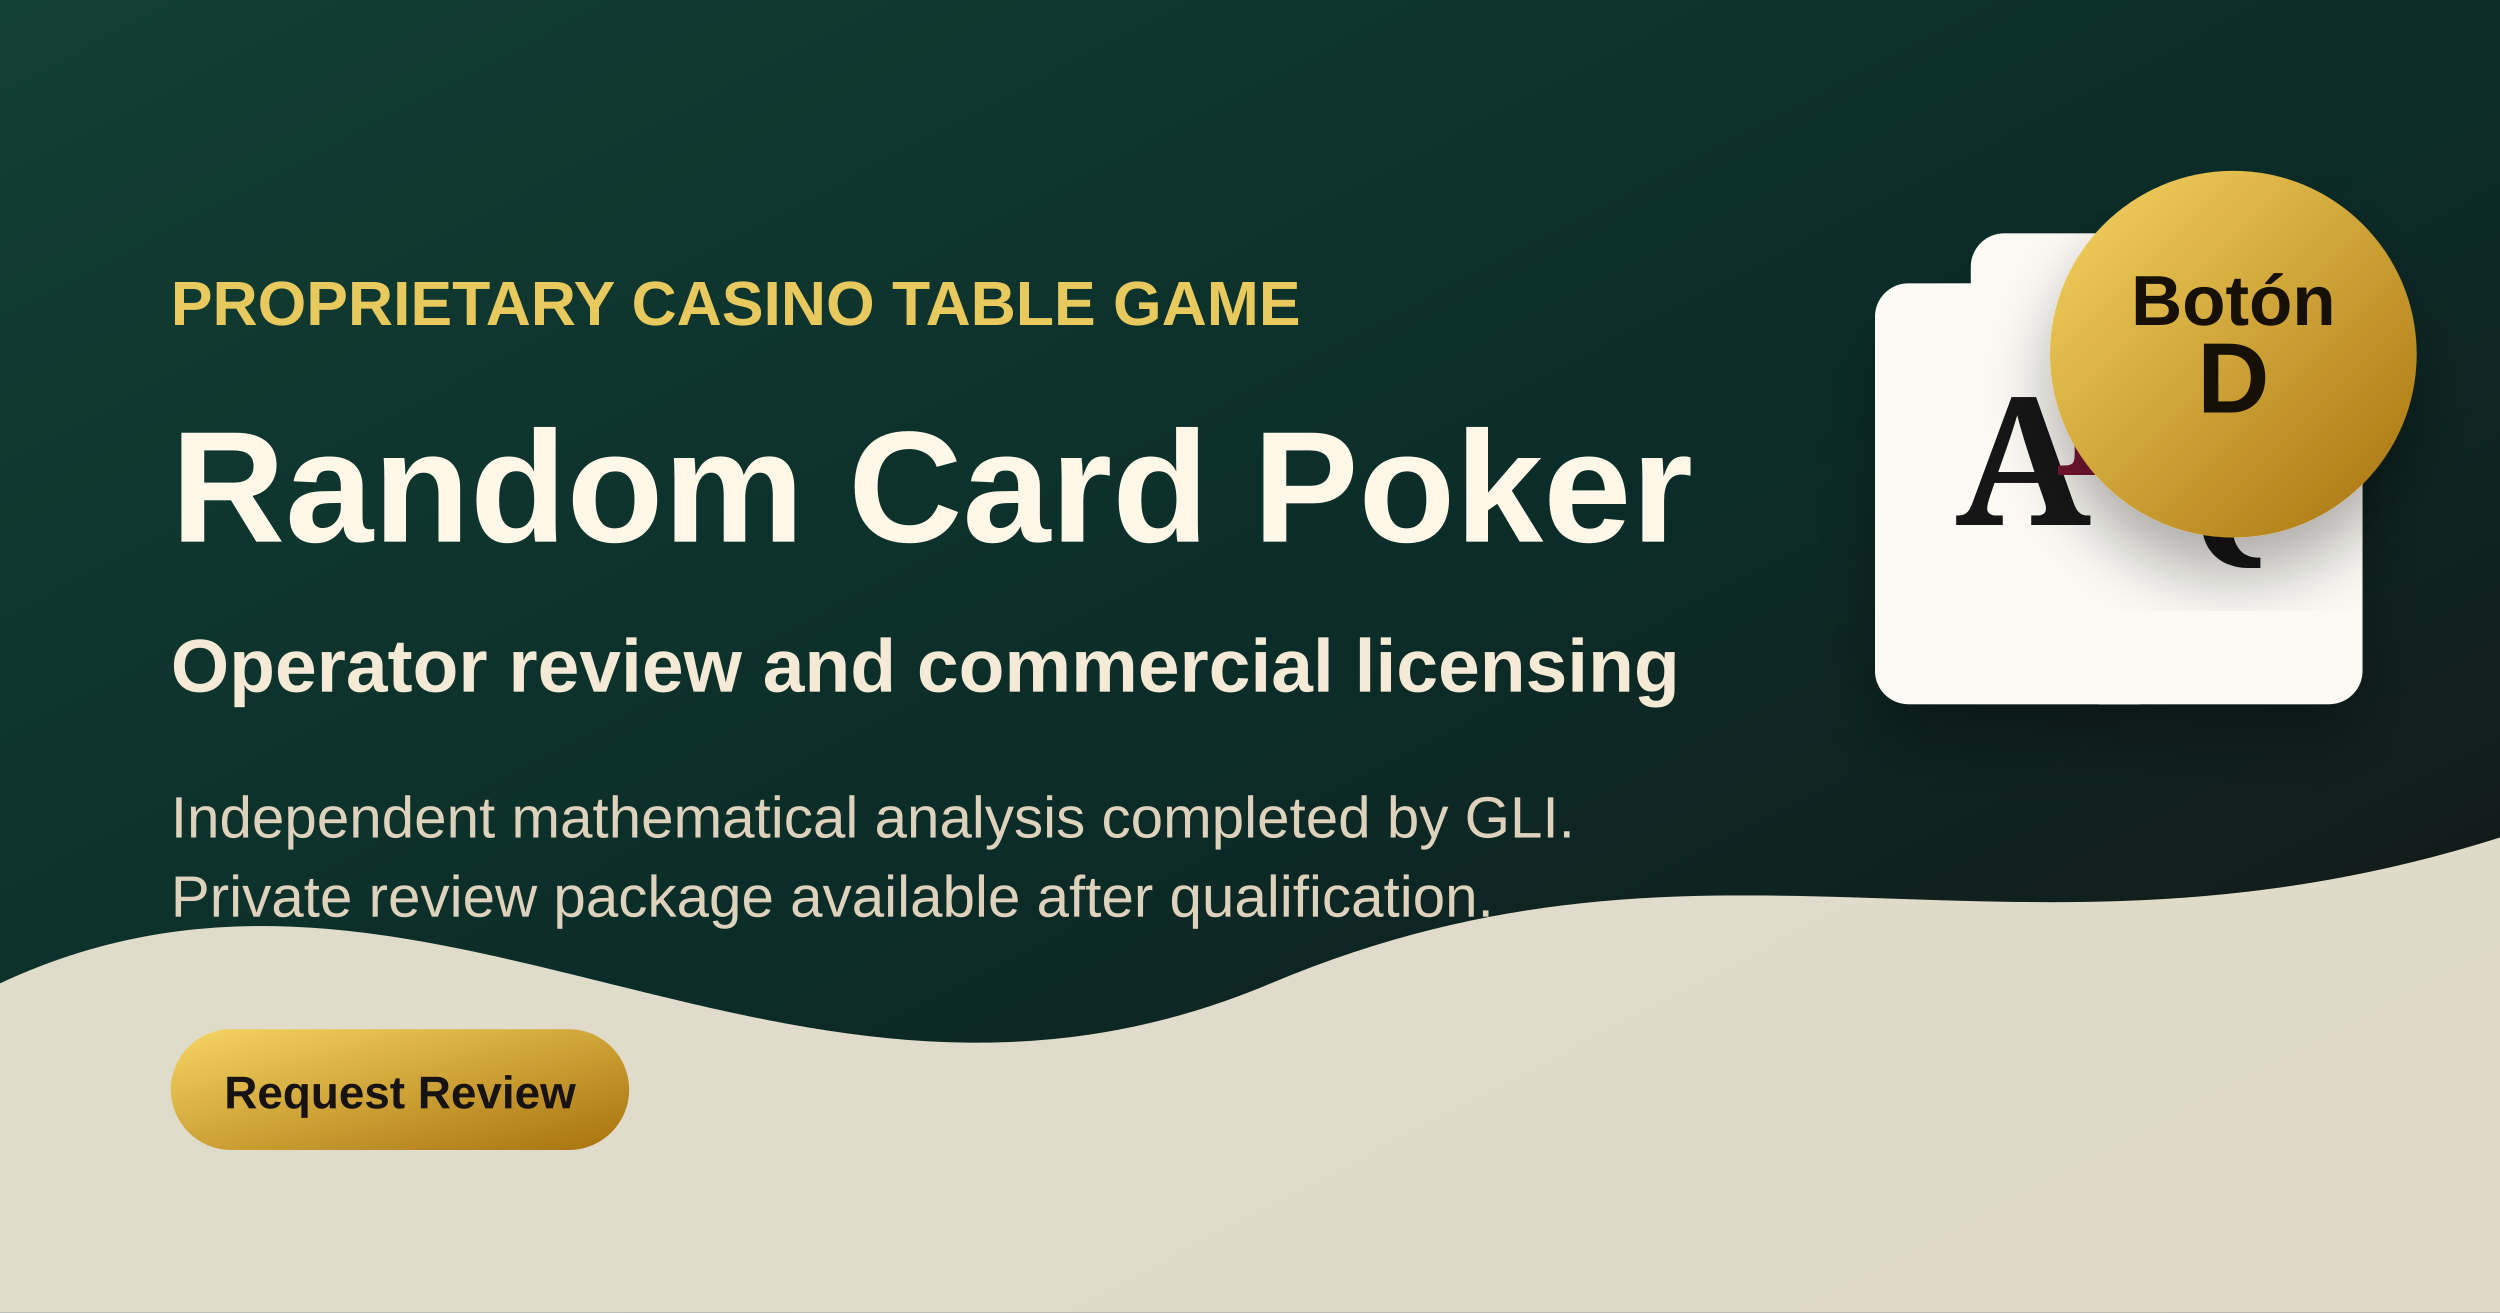
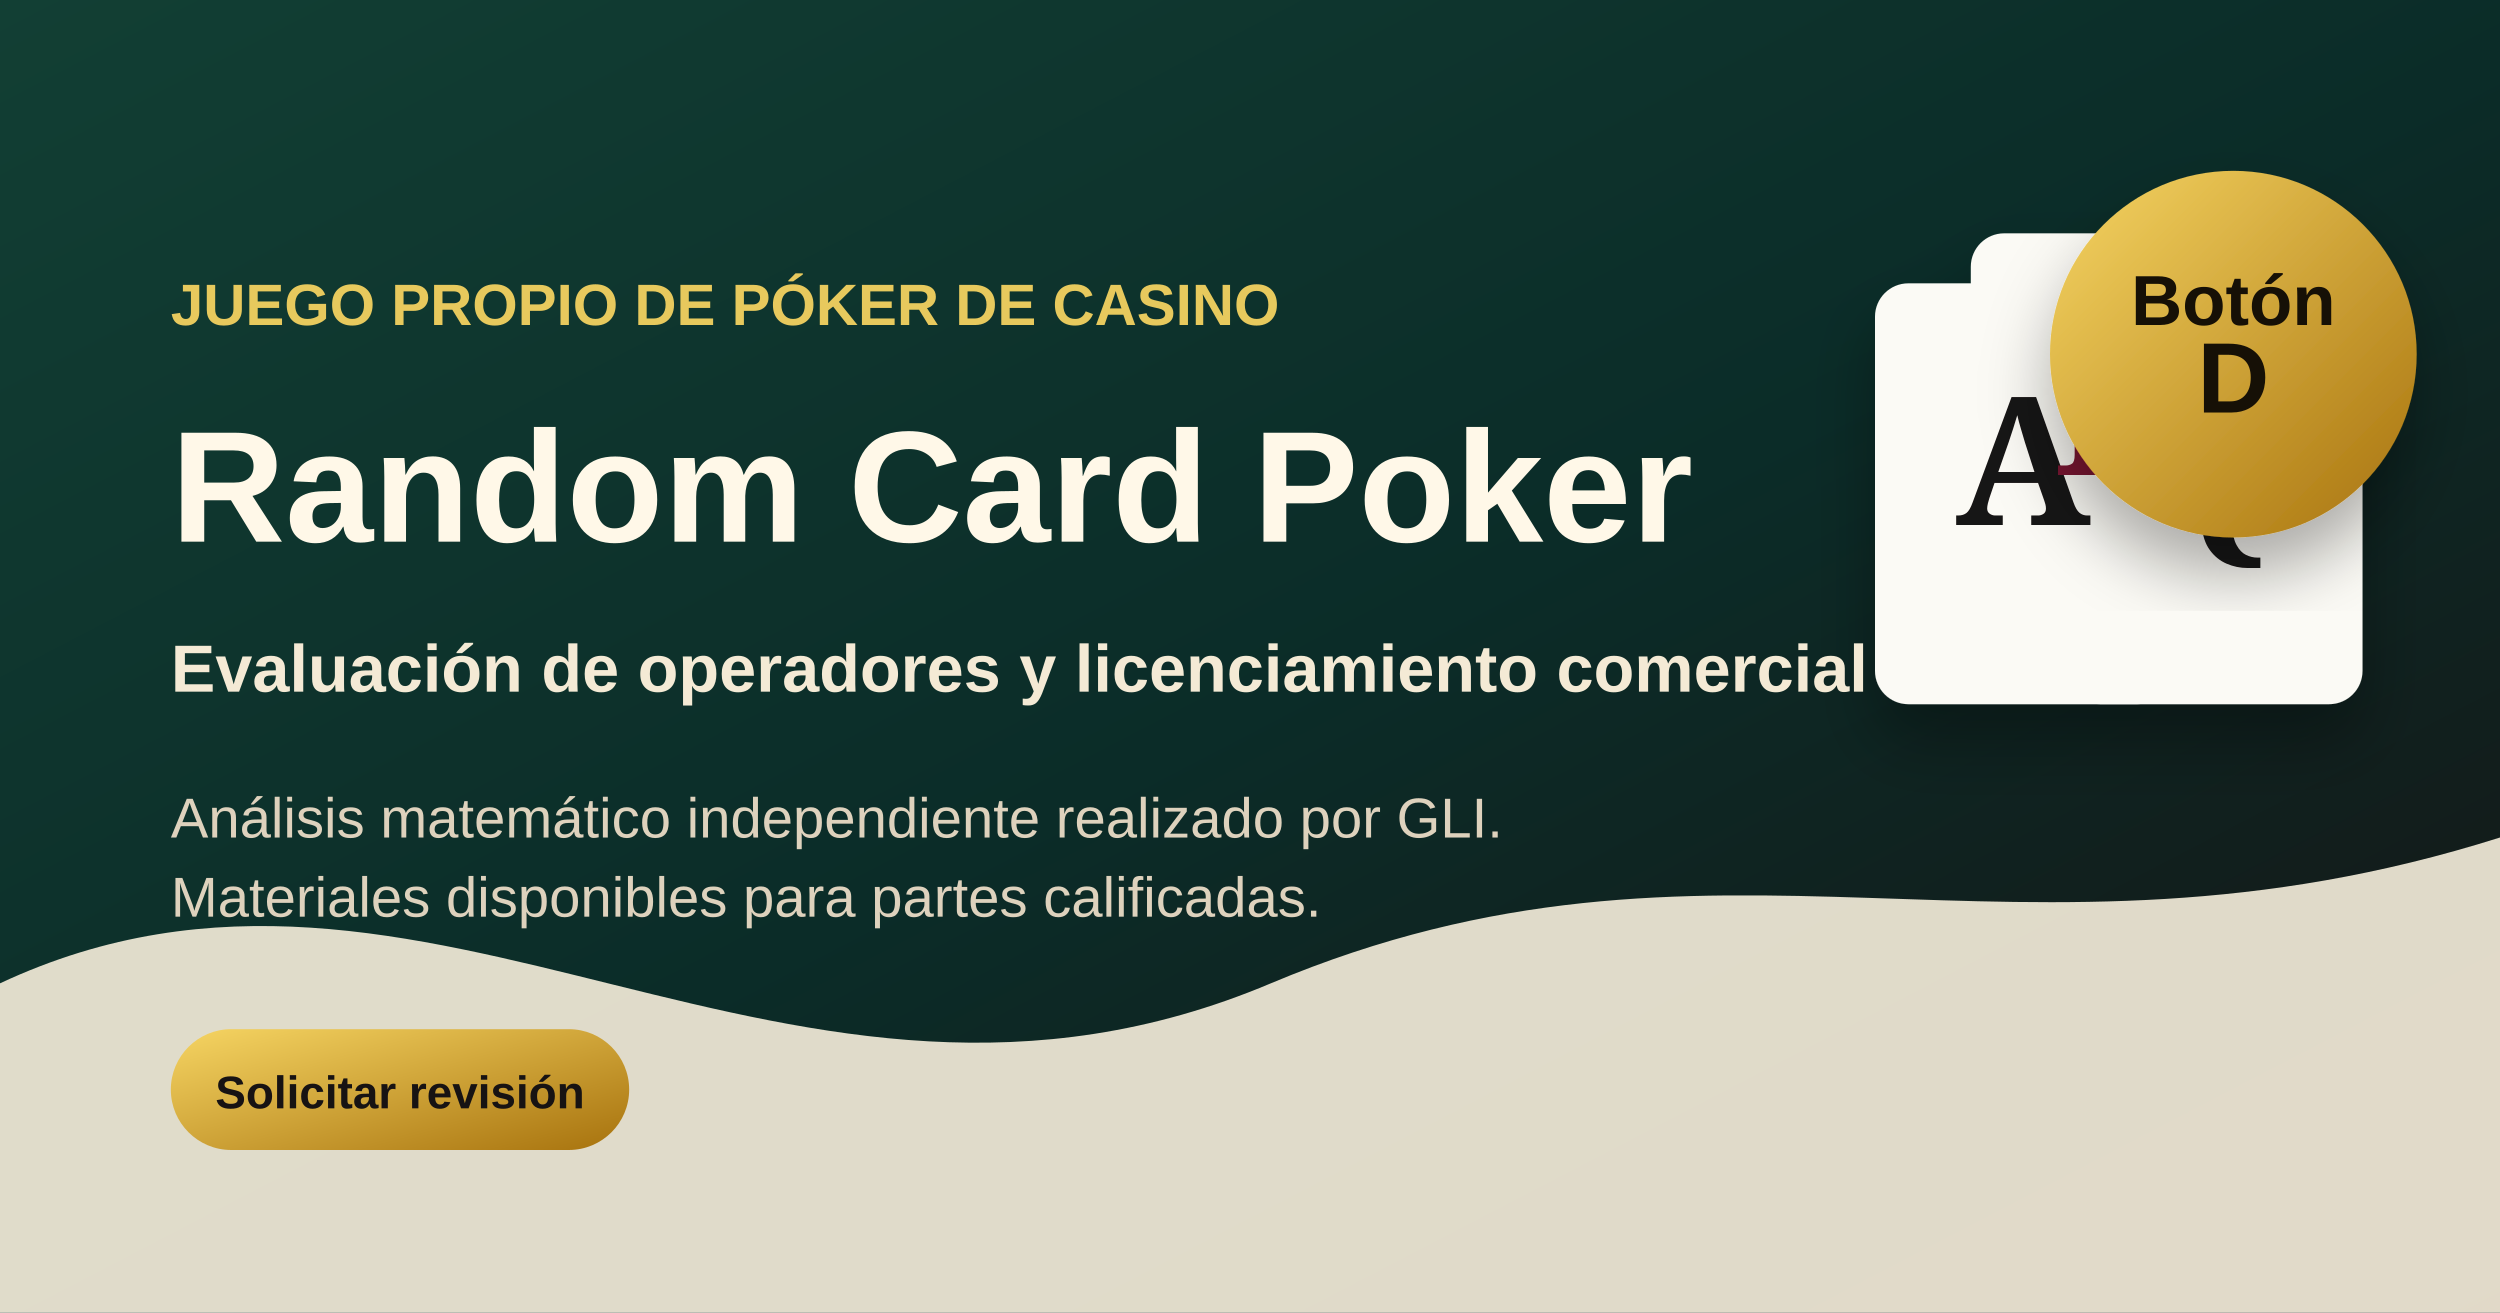
<svg xmlns="http://www.w3.org/2000/svg" width="1200" height="630" viewBox="0 0 1200 630" role="img" aria-labelledby="title desc">
  <defs>
    <linearGradient id="felt" x1="0" x2="1" y1="0" y2="1">
      <stop offset="0" stop-color="#123f34" />
      <stop offset="0.52" stop-color="#0b2c28" />
      <stop offset="1" stop-color="#171313" />
    </linearGradient>
    <linearGradient id="gold" x1="0" x2="1" y1="0" y2="1">
      <stop offset="0" stop-color="#f6d563" />
      <stop offset="1" stop-color="#a7720d" />
    </linearGradient>
    <filter id="shadow" x="-20%" y="-20%" width="140%" height="140%">
      <feDropShadow dx="0" dy="18" stdDeviation="16" flood-color="#000" flood-opacity="0.32" />
    </filter>
  </defs>
  <rect width="1200" height="630" fill="url(#felt)" />
  <path d="M0 472 C205 376 378 570 610 472 C824 382 966 476 1200 402 L1200 630 L0 630 Z" fill="#f2ead8" opacity="0.92" />
  <g filter="url(#shadow)">
    <rect x="900" y="136" width="142" height="202" rx="16" fill="#fbfaf5" />
    <rect x="946" y="112" width="142" height="202" rx="16" fill="#fbfaf5" />
    <rect x="992" y="136" width="142" height="202" rx="16" fill="#fbfaf5" />
    <text x="971" y="252" text-anchor="middle" font-family="Georgia, serif" font-size="86" font-weight="700" fill="#171313">A</text>
    <text x="1017" y="228" text-anchor="middle" font-family="Georgia, serif" font-size="86" font-weight="700" fill="#7a1731">K</text>
    <text x="1063" y="252" text-anchor="middle" font-family="Georgia, serif" font-size="86" font-weight="700" fill="#171313">Q</text>
  </g>
  <circle cx="1072" cy="170" r="88" fill="url(#gold)" filter="url(#shadow)" />
  <text x="1072" y="156" text-anchor="middle" font-family="Arial, Helvetica, sans-serif" font-weight="800" font-size="34" fill="#161006">Botón</text>
  <text x="1072" y="198" text-anchor="middle" font-family="Arial, Helvetica, sans-serif" font-weight="900" font-size="48" fill="#161006">D</text>
-   <text x="82" y="156" font-family="Arial, Helvetica, sans-serif" font-size="30" font-weight="700" fill="#e7c95d" letter-spacing="0">PROPRIETARY CASINO TABLE GAME</text>
+   <text x="82" y="156" font-family="Arial, Helvetica, sans-serif" font-size="28" font-weight="700" fill="#e7c95d" letter-spacing="0">JUEGO PROPIO DE PÓKER DE CASINO</text>
  <text x="82" y="260" font-family="Arial, Helvetica, sans-serif" font-size="76" font-weight="900" fill="#fff8e8">Random Card Poker</text>
-   <text x="82" y="332" font-family="Arial, Helvetica, sans-serif" font-size="36" font-weight="700" fill="#f4ead5">Operator review and commercial licensing</text>
-   <text x="82" y="402" font-family="Arial, Helvetica, sans-serif" font-size="28" fill="#ded2bd">Independent mathematical analysis completed by GLI.</text>
-   <text x="82" y="440" font-family="Arial, Helvetica, sans-serif" font-size="28" fill="#ded2bd">Private review package available after qualification.</text>
+   <text x="82" y="332" font-family="Arial, Helvetica, sans-serif" font-size="32" font-weight="700" fill="#f4ead5">Evaluación de operadores y licenciamiento comercial</text>
+   <text x="82" y="402" font-family="Arial, Helvetica, sans-serif" font-size="27" fill="#ded2bd">Análisis matemático independiente realizado por GLI.</text>
+   <text x="82" y="440" font-family="Arial, Helvetica, sans-serif" font-size="27" fill="#ded2bd">Materiales disponibles para partes calificadas.</text>
  <rect x="82" y="494" width="220" height="58" rx="29" fill="url(#gold)" />
-   <text x="192" y="532" text-anchor="middle" font-family="Arial, Helvetica, sans-serif" font-size="22" font-weight="900" fill="#171313">Request Review</text>
+   <text x="192" y="532" text-anchor="middle" font-family="Arial, Helvetica, sans-serif" font-size="22" font-weight="900" fill="#171313">Solicitar revisión</text>
</svg>
